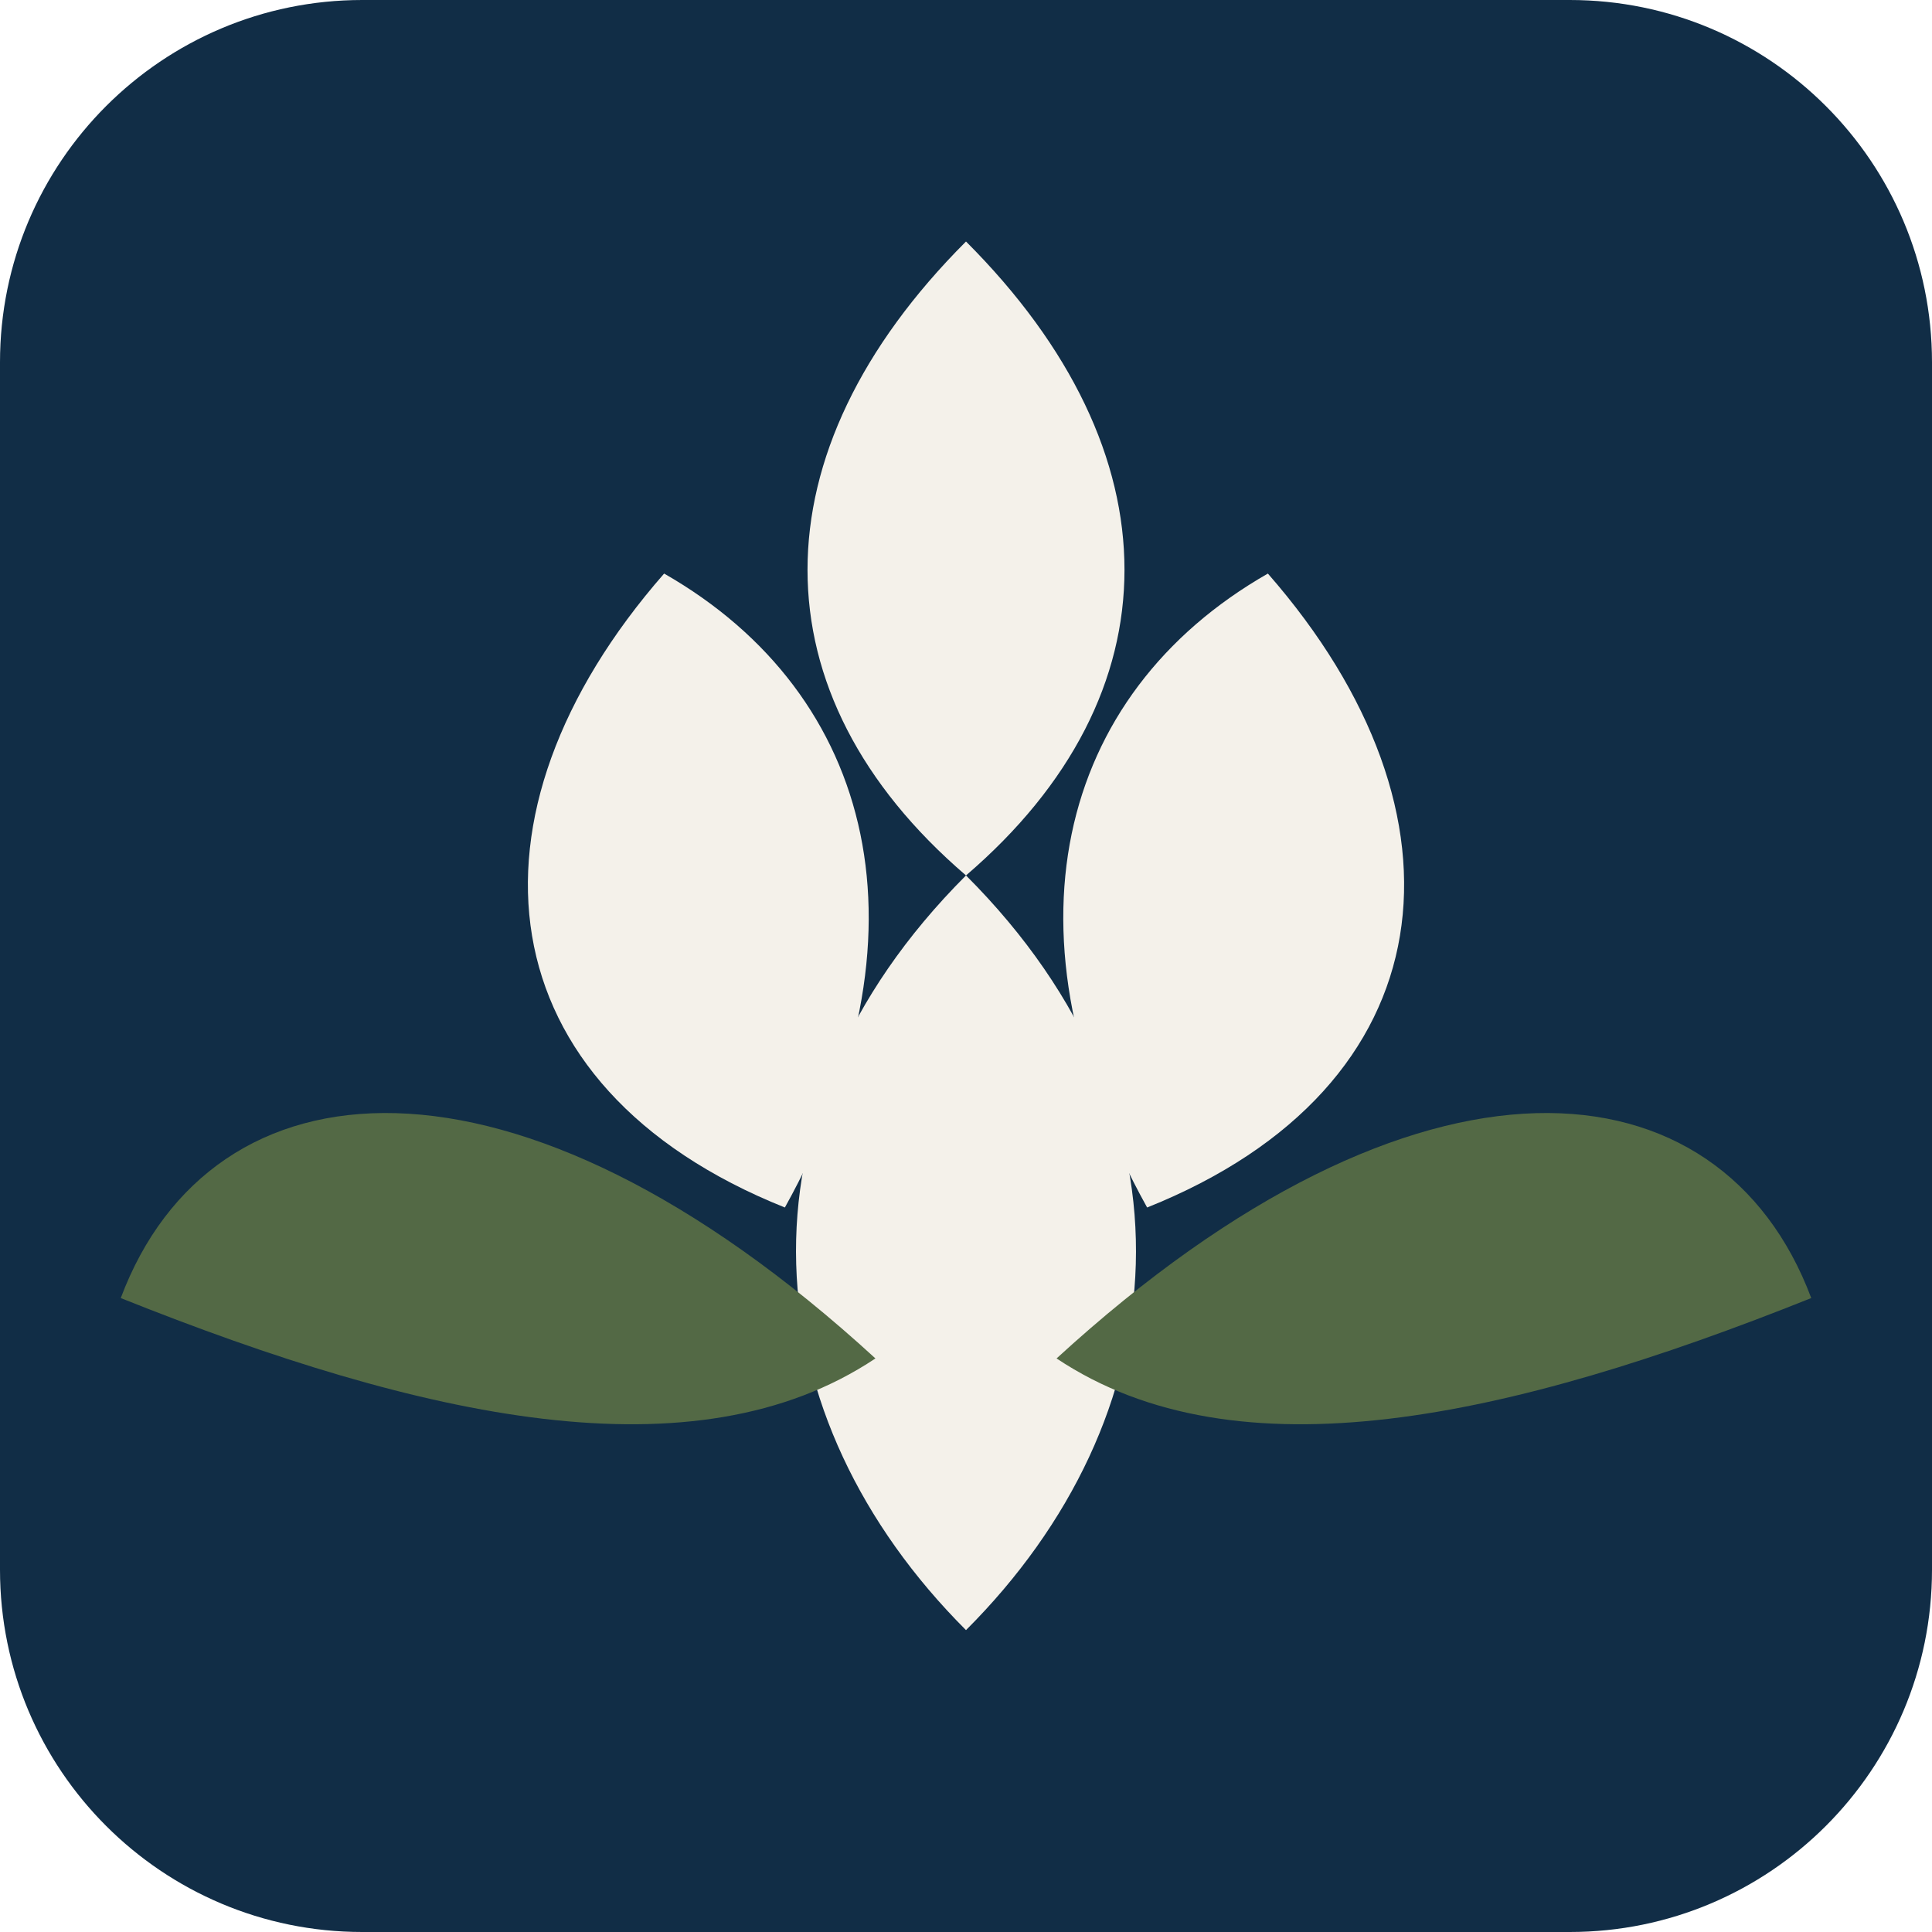
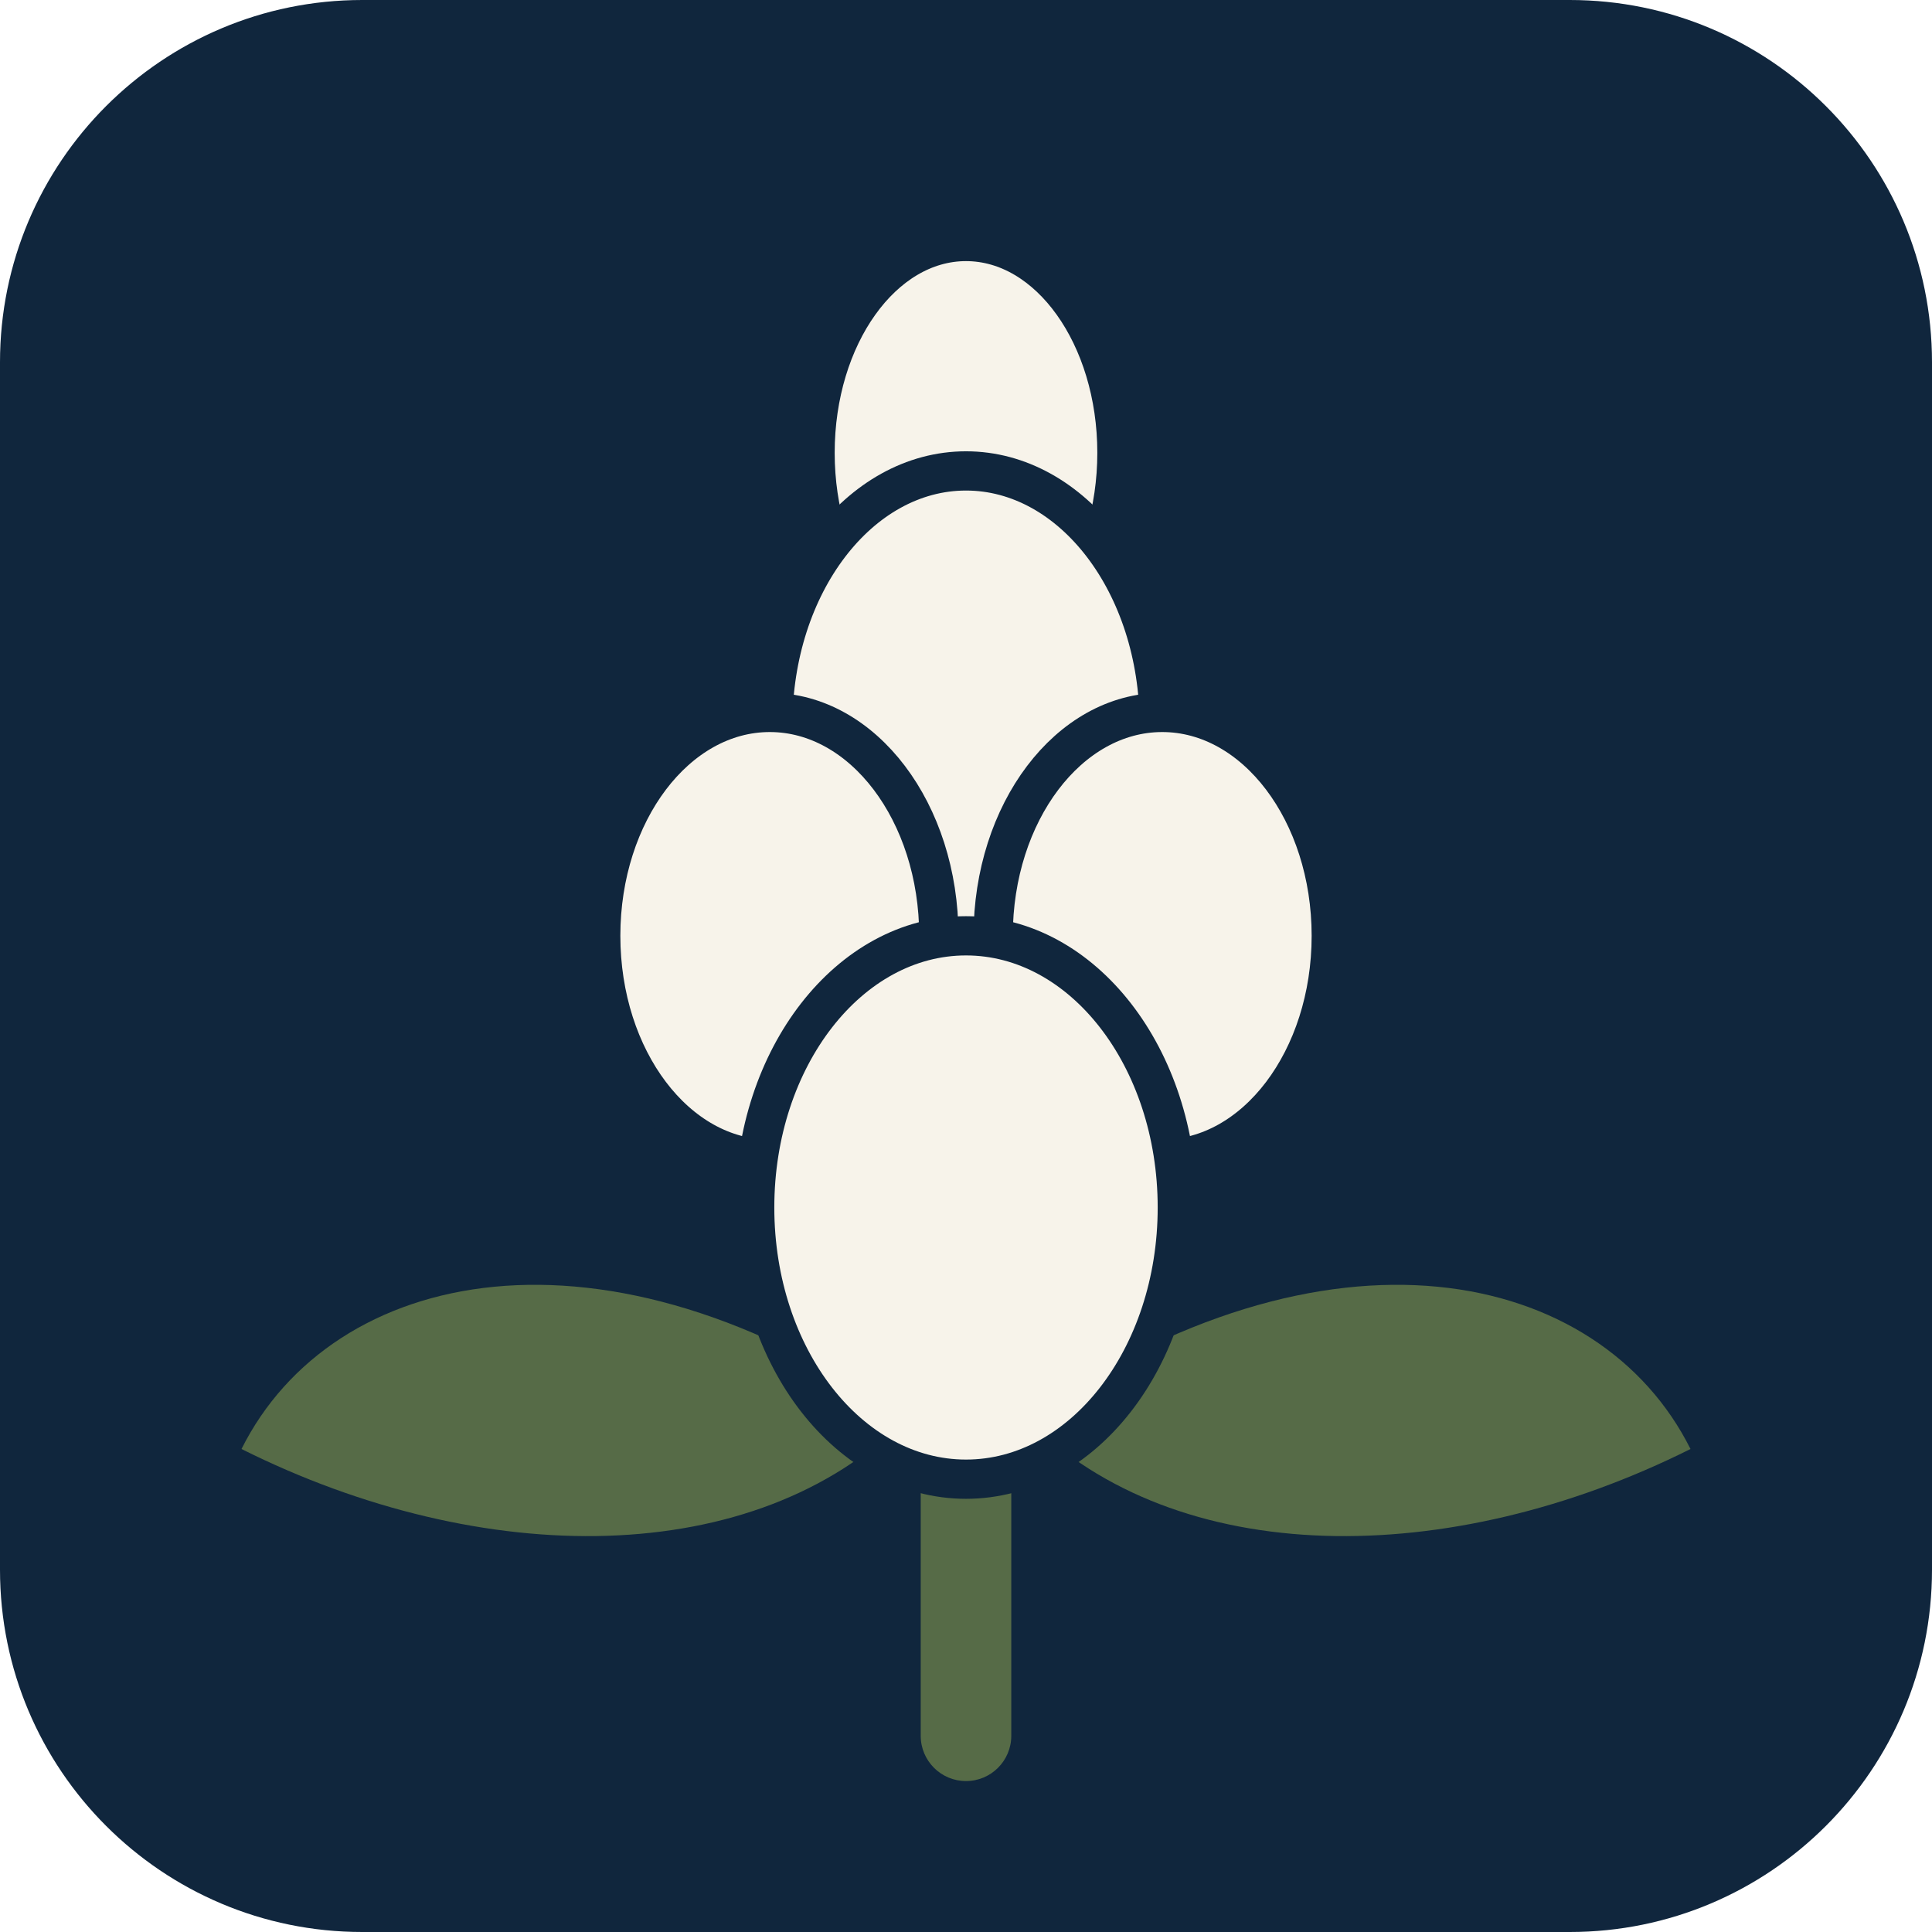
<svg xmlns="http://www.w3.org/2000/svg" viewBox="0 0 64 64">
-   <rect width="64" height="64" rx="12" fill="#112D46" />
-   <path d="M32 8 C25 15 25 23 32 29 C39 23 39 15 32 8Z" fill="#F4F1EA" />
-   <path d="M22 19 C15 27 16 36 26 40 C31 31 29 23 22 19Z" fill="#F4F1EA" />
-   <path d="M42 19 C49 27 48 36 38 40 C33 31 35 23 42 19Z" fill="#F4F1EA" />
-   <path d="M32 29 C24 37 25 47 32 54 C39 47 40 37 32 29Z" fill="#F4F1EA" />
-   <path d="M29 45 C17 34 7 35 4 43 C14 47 23 49 29 45Z" fill="#536945" />
-   <path d="M35 45 C47 34 57 35 60 43 C50 47 41 49 35 45Z" fill="#536945" />
+   <rect width="64" height="64" rx="12" fill="#10263D" />
+   <path d="M30 47 C20 40 11 42 8 48 C16 52 25 52 30 47Z" fill="#566B47" />
+   <path d="M34 47 C44 40 53 42 56 48 C48 52 39 52 34 47Z" fill="#566B47" />
+   <rect x="30.5" y="44" width="3" height="15" rx="1.5" fill="#566B47" />
+   <g fill="#F7F3EA" stroke="#10263D" stroke-width="1.3">
+     <ellipse cx="32" cy="15" rx="5" ry="7" />
+     <ellipse cx="32" cy="24" rx="6.4" ry="8.4" />
+     <ellipse cx="25.5" cy="31" rx="5.6" ry="7.4" />
+     <ellipse cx="38.5" cy="31" rx="5.6" ry="7.4" />
+     <ellipse cx="32" cy="40" rx="7" ry="9" />
+   </g>
</svg>
